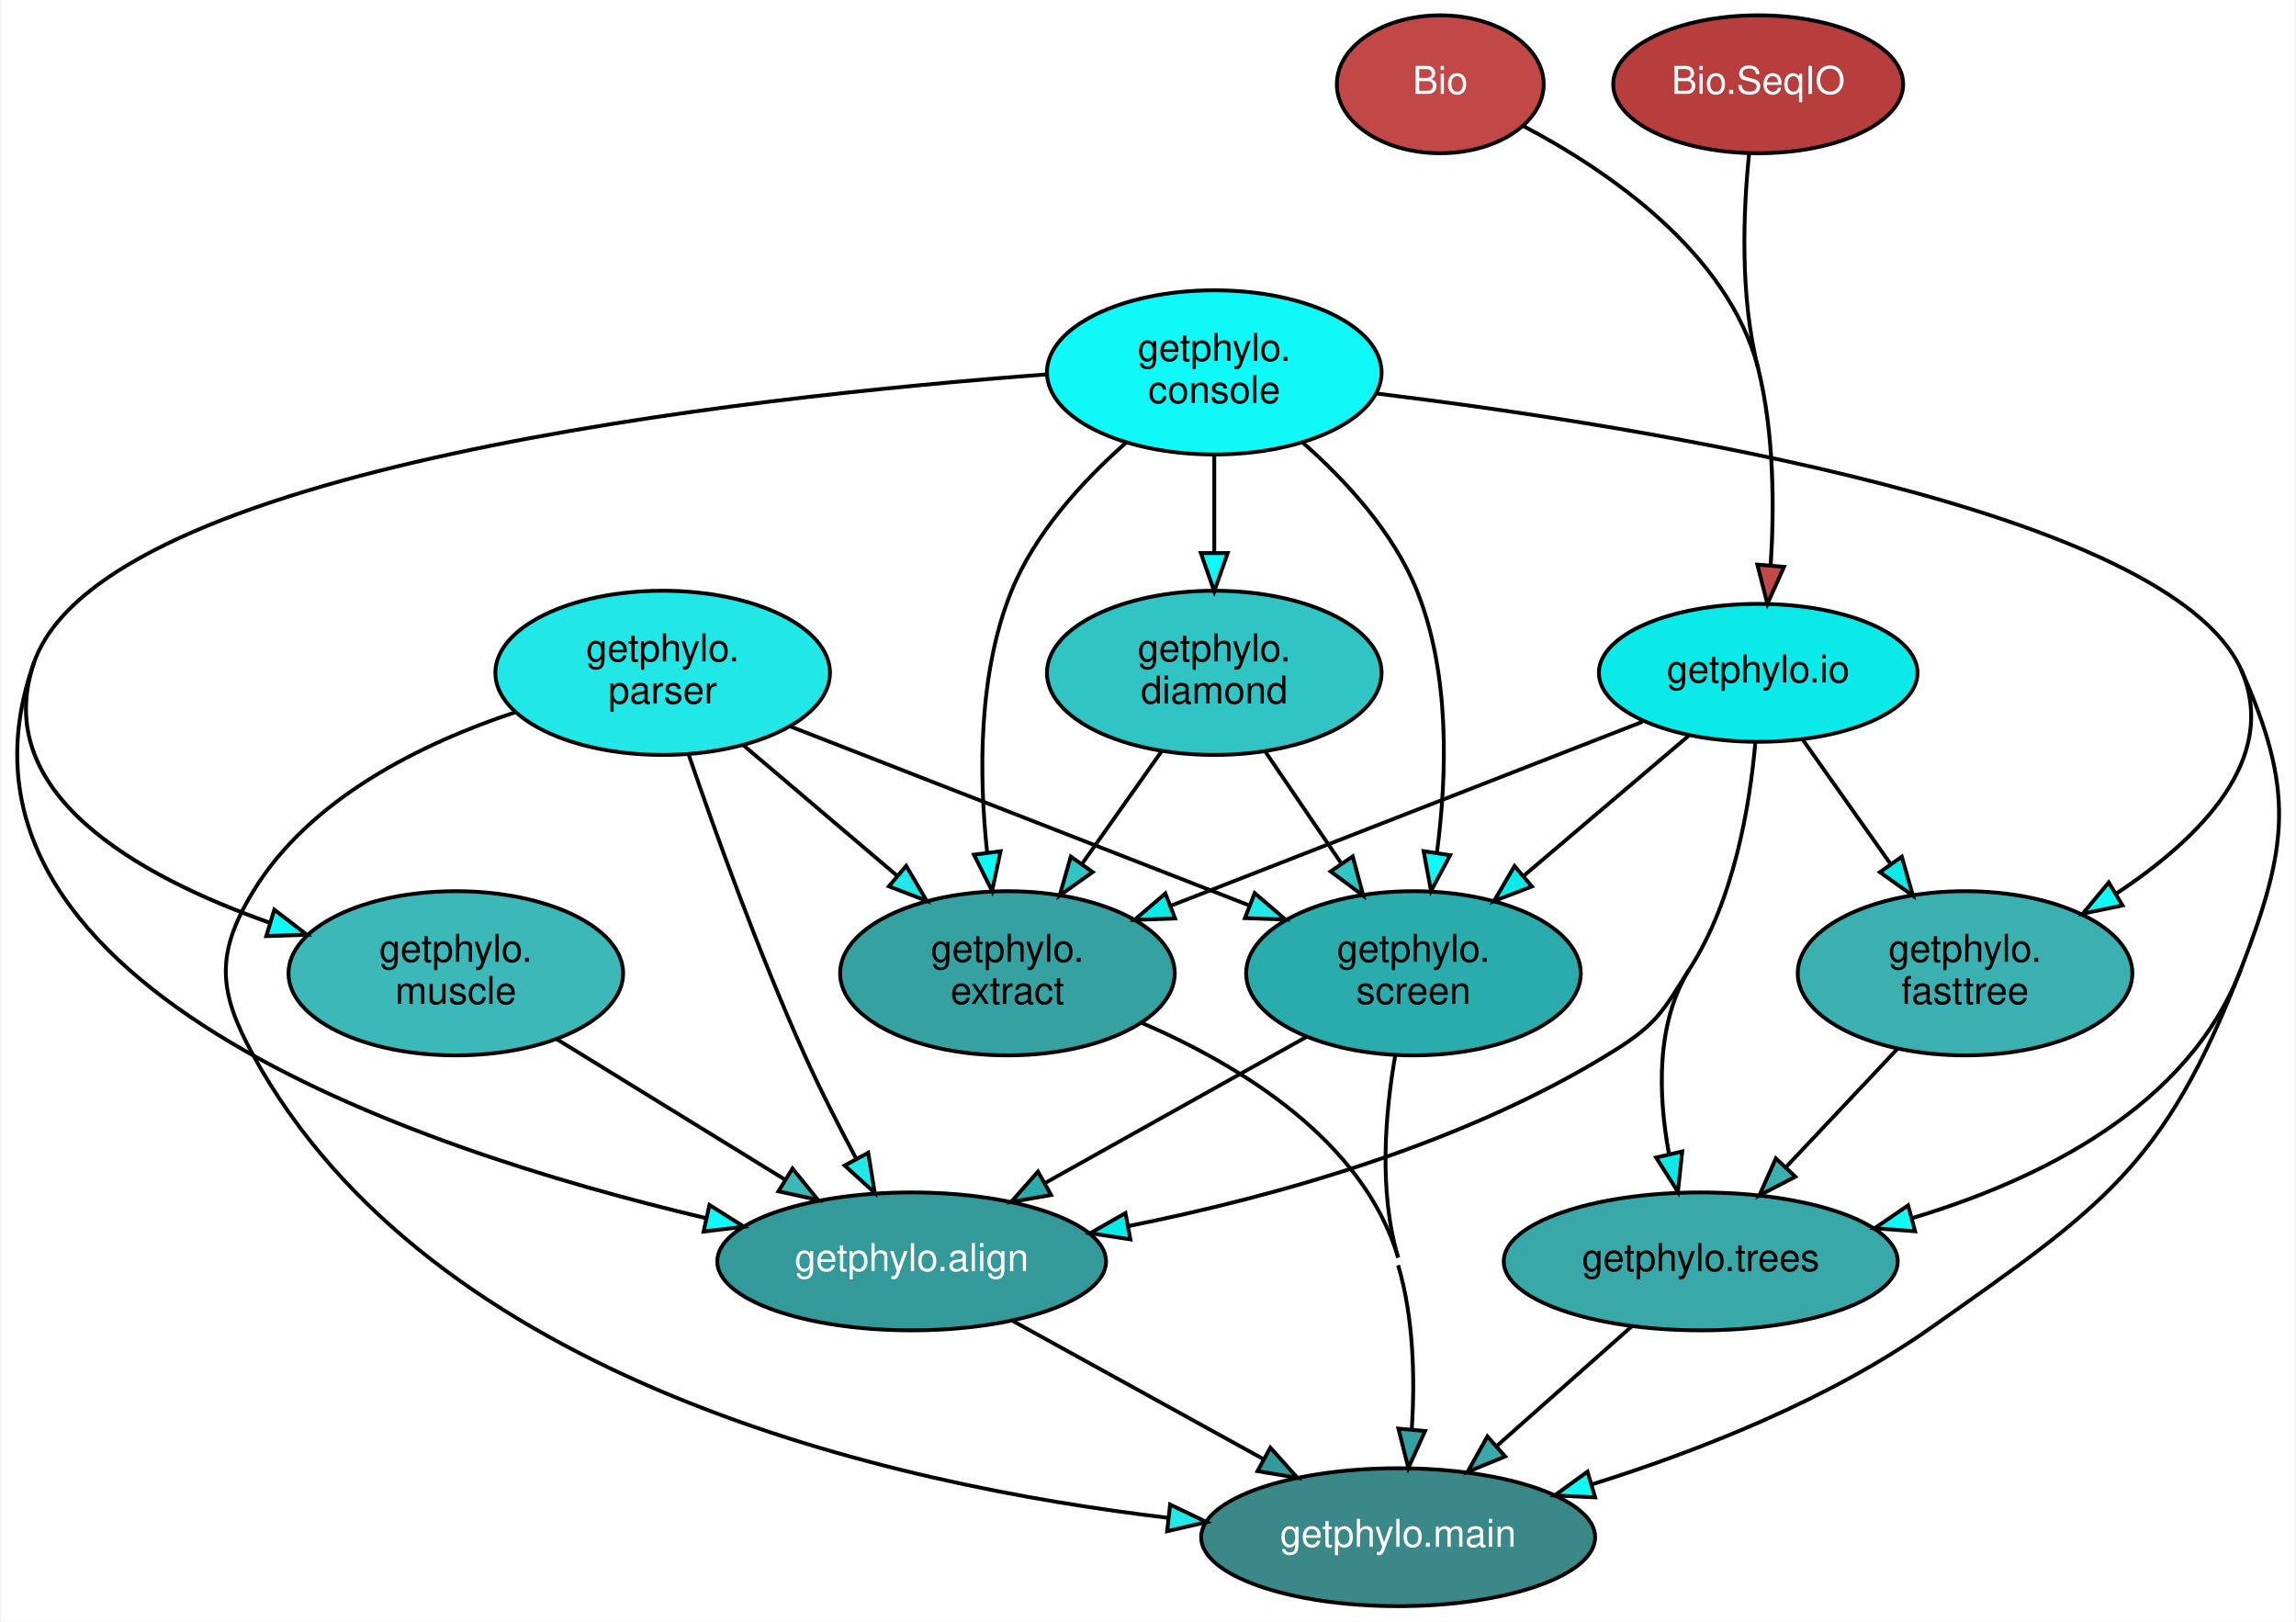
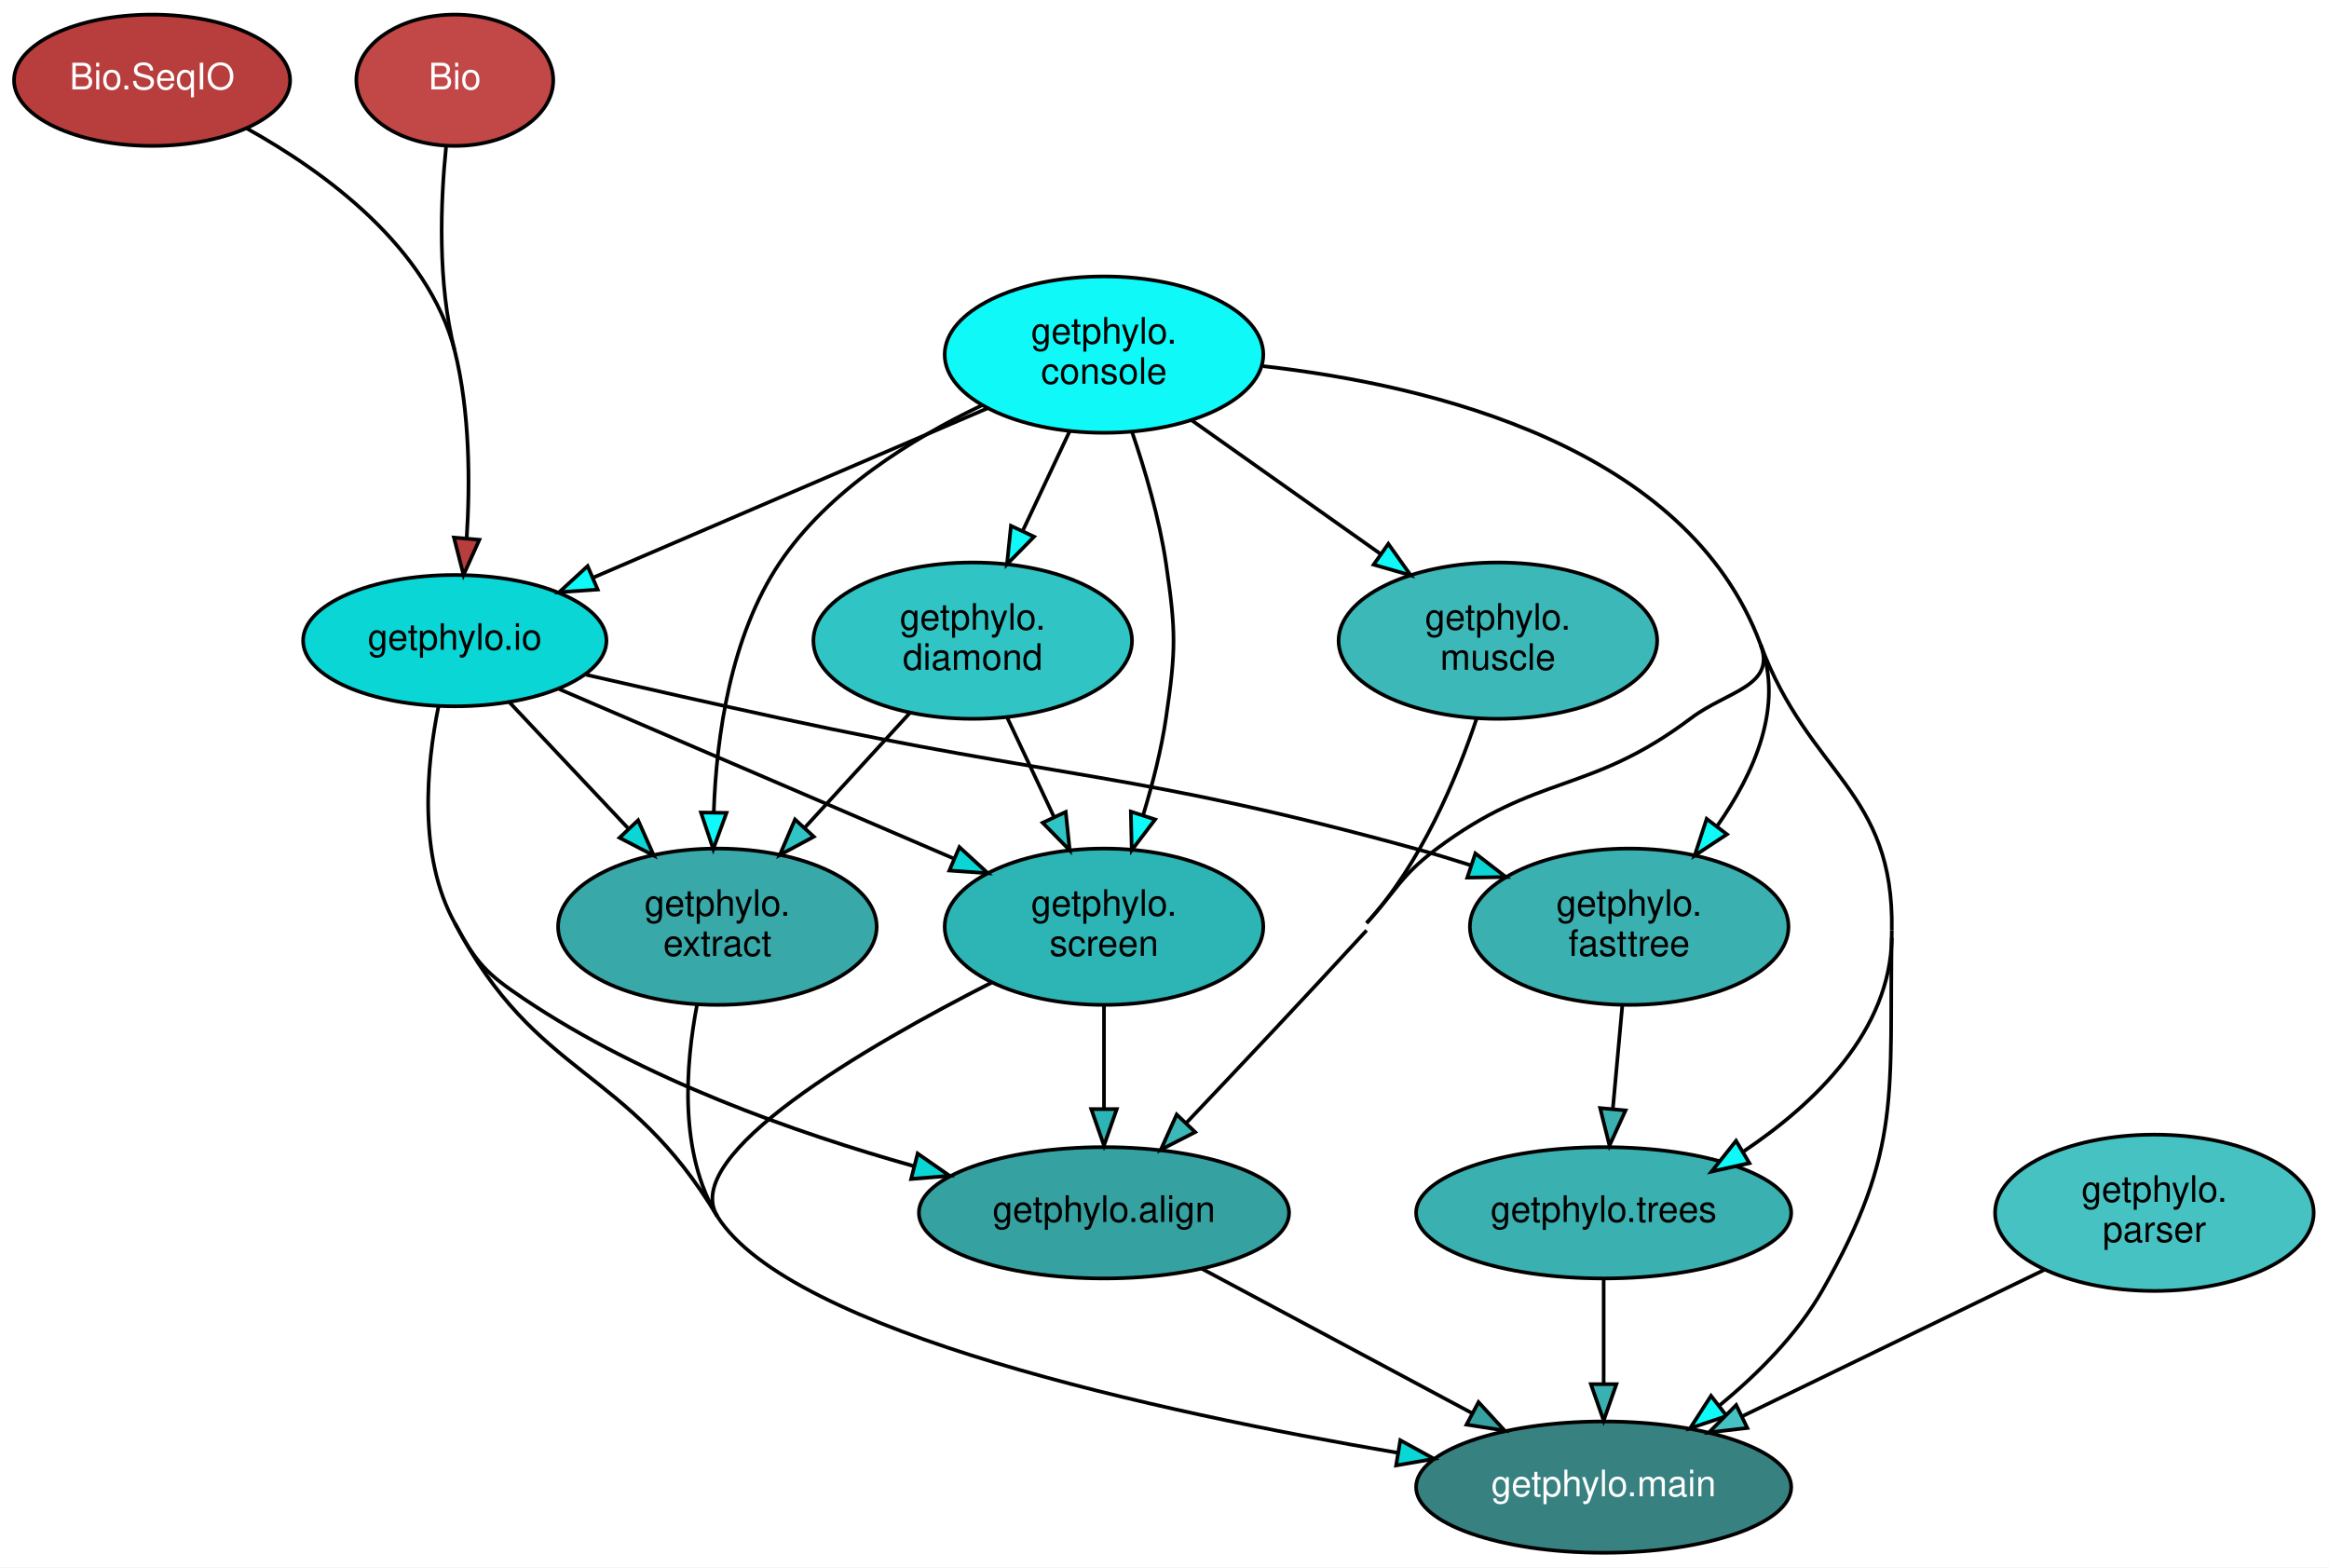
- <svg xmlns="http://www.w3.org/2000/svg" width="599pt" height="423pt" viewBox="0.00 0.00 598.74 423.28" version="1.1" id="svg400">
-   <defs id="defs404">
-     <style id="style39">.edge&gt;path:hover{stroke-width:8}</style>
+ <svg xmlns="http://www.w3.org/2000/svg" width="639pt" height="430pt" viewBox="0.00 0.00 638.52 429.71" version="1.1" id="svg378">
+   <defs id="defs382">
+     <style id="style4">.edge&gt;path:hover{stroke-width:8}</style>
+     <style id="style301">.edge&gt;path:hover{stroke-width:8}</style>
+     <style id="style44">.edge&gt;path:hover{stroke-width:8}</style>
+     <style id="style93">.edge&gt;path:hover{stroke-width:8}</style>
+   </defs>
+   <polygon fill="#ffffff" stroke="transparent" points="634.52,-425.71 634.52,4 -4,4 -4,-425.71 " id="polygon6" transform="translate(4,425.71)" />
+   <g id="node1" class="node" transform="translate(4,425.71)">
+     <style id="style10">.edge&gt;path:hover{stroke-width:8}</style>
+     <ellipse fill="#c24747" stroke="#000000" cx="120.67" cy="-403.71" rx="27" ry="18" id="ellipse12" />
+     <text text-anchor="middle" x="120.67" y="-401.21" font-family="Helvetica, sans-Serif" font-size="10px" fill="#ffffff" id="text14">Bio</text>
+   </g>
+   <g id="node8" class="node" transform="translate(4,425.71)">
+     <style id="style19">.edge&gt;path:hover{stroke-width:8}</style>
+     <ellipse fill="#0bd6d6" stroke="#000000" cx="120.67" cy="-250.07" rx="41.59" ry="18" id="ellipse21" />
+     <text text-anchor="middle" x="120.67" y="-247.57" font-family="Helvetica, sans-Serif" font-size="10px" fill="#000000" id="text23">getphylo.io</text>
+   </g>
+   <g id="edge1" class="edge" transform="translate(4,425.71)">
+     <style id="style28">.edge&gt;path:hover{stroke-width:8}</style>
+     <path fill="none" stroke="#000000" d="m 118.29,-385.54 c -1.53,15.04 -2.43,37.34 2.38,56.05" id="path30" />
+   </g>
+   <g id="node2" class="node" transform="translate(4,425.71)">
+     <style id="style35">.edge&gt;path:hover{stroke-width:8}</style>
+     <ellipse fill="#b83d3d" stroke="#000000" cx="37.67" cy="-403.71" rx="37.85" ry="18" id="ellipse37" />
+     <text text-anchor="middle" x="37.67" y="-401.21" font-family="Helvetica, sans-Serif" font-size="10px" fill="#ffffff" id="text39">Bio.SeqIO</text>
+   </g>
+   <path fill="none" stroke="#000000" d="m 67.61,35.2 c 21.52,11.96 49.73,32.55 57.06,61.02" id="path46" />
+   <path fill="none" stroke="#000000" d="m 124.67,96.22 c 4.13,16.669 4.24,35.98 3.26,51.39" id="path48" style="stroke-width:1.02" />
+   <polygon fill="#b83d3d" stroke="#000000" points="127.41,-277.73 123.07,-268.07 120.44,-278.33 " id="polygon50" transform="translate(4,425.71)" />
+   <g id="node3" class="node" transform="translate(4,425.71)">
+     <style id="style55">.edge&gt;path:hover{stroke-width:8}</style>
+     <ellipse fill="#35a1a1" stroke="#000000" cx="298.67" cy="-93.21" rx="50.75" ry="18" id="ellipse57" />
+     <text text-anchor="middle" x="298.67" y="-90.71" font-family="Helvetica, sans-Serif" font-size="10px" fill="#000000" id="text59">getphylo.align</text>
+   </g>
+   <g id="node9" class="node" transform="translate(4,425.71)">
    <style id="style64">.edge&gt;path:hover{stroke-width:8}</style>
+     <ellipse fill="#378181" stroke="#000000" cx="435.67" cy="-18" rx="51.43" ry="18" id="ellipse66" />
+     <text text-anchor="middle" x="435.67" y="-15.5" font-family="Helvetica, sans-Serif" font-size="10px" fill="#ffffff" id="text68">getphylo.main</text>
+   </g>
+   <g id="edge3" class="edge" transform="translate(4,425.71)">
    <style id="style73">.edge&gt;path:hover{stroke-width:8}</style>
+     <path fill="none" stroke="#000000" d="m 325.41,-77.92 c 21.18,11.31 50.96,27.23 74.23,39.67" id="path75" />
+     <polygon fill="#35a1a1" stroke="#000000" points="398.06,-35.13 401.36,-41.3 408.53,-33.5 " id="polygon77" />
+   </g>
+   <g id="node4" class="node" transform="translate(4,425.71)">
    <style id="style82">.edge&gt;path:hover{stroke-width:8}</style>
-     <style id="style93">.edge&gt;path:hover{stroke-width:8}</style>
-     <style id="style48">.edge&gt;path:hover{stroke-width:8}</style>
-     <style id="style10">.edge&gt;path:hover{stroke-width:8}</style>
-     <style id="style55">.edge&gt;path:hover{stroke-width:8}</style>
-     <style id="style28">.edge&gt;path:hover{stroke-width:8}</style>
-     <style id="style19">.edge&gt;path:hover{stroke-width:8}</style>
-     <style id="style115">.edge&gt;path:hover{stroke-width:8}</style>
-     <style id="style224">.edge&gt;path:hover{stroke-width:8}</style>
-     <style id="style253">.edge&gt;path:hover{stroke-width:8}</style>
-     <style id="style175">.edge&gt;path:hover{stroke-width:8}</style>
-     <style id="style195">.edge&gt;path:hover{stroke-width:8}</style>
-     <style id="style215">.edge&gt;path:hover{stroke-width:8}</style>
-     <style id="style273">.edge&gt;path:hover{stroke-width:8}</style>
-     <style id="style320">.edge&gt;path:hover{stroke-width:8}</style>
-     <style id="style311">.edge&gt;path:hover{stroke-width:8}</style>
-     <style id="style329">.edge&gt;path:hover{stroke-width:8}</style>
-     <style id="style135">.edge&gt;path:hover{stroke-width:8}</style>
-     <style id="style124">.edge&gt;path:hover{stroke-width:8}</style>
-     <style id="style186">.edge&gt;path:hover{stroke-width:8}</style>
-     <style id="style144">.edge&gt;path:hover{stroke-width:8}</style>
-     <style id="style155">.edge&gt;path:hover{stroke-width:8}</style>
-     <style id="style235">.edge&gt;path:hover{stroke-width:8}</style>
-     <style id="style244">.edge&gt;path:hover{stroke-width:8}</style>
-     <style id="style104">.edge&gt;path:hover{stroke-width:8}</style>
-     <style id="style293">.edge&gt;path:hover{stroke-width:8}</style>
-     <style id="style206">.edge&gt;path:hover{stroke-width:8}</style>
-     <style id="style166">.edge&gt;path:hover{stroke-width:8}</style>
-     <style id="style264">.edge&gt;path:hover{stroke-width:8}</style>
-     <style id="style284">.edge&gt;path:hover{stroke-width:8}</style>
-     <style id="style302">.edge&gt;path:hover{stroke-width:8}</style>
-     <style id="style358">.edge&gt;path:hover{stroke-width:8}</style>
-     <style id="style367">.edge&gt;path:hover{stroke-width:8}</style>
-     <style id="style349">.edge&gt;path:hover{stroke-width:8}</style>
-     <style id="style376">.edge&gt;path:hover{stroke-width:8}</style>
-     <style id="style385">.edge&gt;path:hover{stroke-width:8}</style>
-     <style id="style392">.edge&gt;path:hover{stroke-width:8}</style>
-     <style id="style340">.edge&gt;path:hover{stroke-width:8}</style>
-   </defs>
-   <g id="graph0" class="graph" transform="scale(1 1) rotate(0) translate(4 419.28)">
-     <style id="style4">.edge&gt;path:hover{stroke-width:8}</style>
-     <g id="g2042">
-       <polygon fill="white" stroke="transparent" points="-4,4 -4,-419.28 594.74,-419.28 594.74,4 -4,4" id="polygon6" />
-       <ellipse fill="#c24747" stroke="#000000" cx="371.67" cy="-397.28" rx="27" ry="18" id="ellipse12" />
-       <text text-anchor="middle" x="371.67" y="-394.78" font-family="Helvetica, sans-Serif" font-size="10px" fill="#ffffff" id="text14">Bio</text>
-       <ellipse fill="#0ce9e9" stroke="#000000" cx="454.67" cy="-243.64" rx="41.59" ry="18" id="ellipse21" />
-       <text text-anchor="middle" x="454.67" y="-241.14" font-family="Helvetica, sans-Serif" font-size="10px" fill="#000000" id="text23">getphylo.io</text>
-       <path fill="none" stroke="#000000" d="m 393.48,-386.32 c 21.87,11.54 53.38,32.92 61.19,63.25" id="path30" />
-       <path fill="none" stroke="#000000" d="m 454.67,-323.07 c 4.13,16.679 4.24,35.98 3.26,51.39" id="path32" style="stroke-width:1.02" />
-       <polygon fill="#c24747" stroke="#000000" points="454.44,-271.9 461.41,-271.31 457.07,-261.64 " id="polygon34" />
-       <ellipse fill="#b83d3d" stroke="#000000" cx="454.67" cy="-397.28" rx="37.85" ry="18" id="ellipse41" />
-       <text text-anchor="middle" x="454.67" y="-394.78" font-family="Helvetica, sans-Serif" font-size="10px" fill="#ffffff" id="text43">Bio.SeqIO</text>
-       <path fill="none" stroke="#000000" d="m 452.29,-379.11 c -1.53,15.03 -2.44,37.33 2.38,56.04" id="path50" />
-       <ellipse fill="#339999" stroke="#000000" cx="233.67" cy="-90" rx="50.75" ry="18" id="ellipse57" />
-       <text text-anchor="middle" x="233.67" y="-87.5" font-family="Helvetica, sans-Serif" font-size="10px" fill="#ffffff" id="text59">getphylo.align</text>
-       <ellipse fill="#3a8888" stroke="#000000" cx="360.67" cy="-18" rx="51.43" ry="18" id="ellipse66" />
-       <text text-anchor="middle" x="360.67" y="-15.5" font-family="Helvetica, sans-Serif" font-size="10px" fill="#ffffff" id="text68">getphylo.main</text>
-       <path fill="none" stroke="#000000" d="m 259.99,-74.5 c 18.98,10.47 44.82,24.71 65.57,36.14" id="path75" />
-       <polygon fill="#339999" stroke="#000000" points="323.95,-35.25 327.32,-41.38 334.39,-33.49 " id="polygon77" />
-       <ellipse fill="#10f9f9" stroke="#000000" cx="312.67" cy="-322.07" rx="43.68" ry="21.43" id="ellipse84" />
-       <text text-anchor="middle" x="312.67" y="-325.07" font-family="Helvetica, sans-Serif" font-size="10px" fill="#000000" id="text86">getphylo.</text>
-       <text text-anchor="middle" x="312.67" y="-314.07" font-family="Helvetica, sans-Serif" font-size="10px" fill="#000000" id="text88">console</text>
-       <path fill="none" stroke="#000000" d="m 269.25,-321.568 c -80.42,5.992 -246.1,24.362 -264.58,74.9" id="path95" style="stroke-width:1.007" />
-       <path fill="none" stroke="#000000" d="m 4.67,-246.668 c -30.17,83.702 98.42,127.203 175.2,145.35" id="path97" style="stroke-width:1.014" />
-       <polygon fill="#10f9f9" stroke="#000000" points="189.88,-99.04 179.35,-97.79 180.88,-104.63 " id="polygon99" transform="matrix(1,0,0,1.013807,0,1.350196)" />
-       <ellipse fill="#31c4c4" stroke="#000000" cx="312.67" cy="-243.64" rx="43.68" ry="21.43" id="ellipse106" />
-       <text text-anchor="middle" x="312.67" y="-246.64" font-family="Helvetica, sans-Serif" font-size="10px" fill="#000000" id="text108">getphylo.</text>
-       <text text-anchor="middle" x="312.67" y="-235.64" font-family="Helvetica, sans-Serif" font-size="10px" fill="#000000" id="text110">diamond</text>
-       <path fill="none" stroke="#000000" d="m 312.67,-300.59 c 0,7.86 0,17.01 0,25.6" id="path117" />
-       <polygon fill="#10f9f9" stroke="#000000" points="309.17,-274.91 316.17,-274.91 312.67,-264.91 " id="polygon119" />
-       <ellipse fill="#35a1a1" stroke="#000000" cx="258.67" cy="-165.21" rx="43.68" ry="21.43" id="ellipse126" />
-       <text text-anchor="middle" x="258.67" y="-168.21" font-family="Helvetica, sans-Serif" font-size="10px" fill="#000000" id="text128">getphylo.</text>
-       <text text-anchor="middle" x="258.67" y="-157.21" font-family="Helvetica, sans-Serif" font-size="10px" fill="#000000" id="text130">extract</text>
-       <path fill="none" stroke="#000000" d="m 289.61,-303.7 c -11.29,9.97 -23.77,23.54 -29.94,38.85 -8.68,21.54 -8.44,47.94 -6.3,68.01" id="path137" />
-       <polygon fill="#10f9f9" stroke="#000000" points="249.93,-196.18 256.87,-197.06 254.67,-186.7 " id="polygon139" />
-       <ellipse fill="#3ab0b0" stroke="#000000" cx="508.67" cy="-165.21" rx="43.68" ry="21.43" id="ellipse146" />
-       <text text-anchor="middle" x="508.67" y="-168.21" font-family="Helvetica, sans-Serif" font-size="10px" fill="#000000" id="text148">getphylo.</text>
-       <text text-anchor="middle" x="508.67" y="-157.21" font-family="Helvetica, sans-Serif" font-size="10px" fill="#000000" id="text150">fasttree</text>
-       <path fill="none" stroke="#000000" d="m 355.08,-316.55 c 70.67,8.65 206.7,30.48 225.59,71.91" id="path157" />
-       <path fill="none" stroke="#000000" d="m 580.67,-244.64 c 10.29,23.346 -10.66,44.208 -32.56,58.65" id="path159" style="stroke-width:1.018" />
-       <polygon fill="#10f9f9" stroke="#000000" points="546.18,-188.92 549.78,-182.92 539.4,-180.78 " id="polygon161" />
-       <path fill="none" stroke="#000000" d="m 580.67,-166.21 c -20.05,51.486 -36.2,62.013 -81,93.603 -26.63,18.78 -60.58,32.088 -88.26,40.767" id="path168" style="stroke-width:1.008" />
-       <polygon fill="#10f9f9" stroke="#000000" points="410.1,-35.11 412.1,-28.4 401.52,-28.9 " id="polygon170" />
-       <ellipse fill="#3db8b8" stroke="#000000" cx="114.67" cy="-165.21" rx="43.68" ry="21.43" id="ellipse177" />
-       <text text-anchor="middle" x="114.67" y="-168.21" font-family="Helvetica, sans-Serif" font-size="10px" fill="#000000" id="text179">getphylo.</text>
-       <text text-anchor="middle" x="114.67" y="-157.21" font-family="Helvetica, sans-Serif" font-size="10px" fill="#000000" id="text181">muscle</text>
-       <path fill="none" stroke="#000000" d="m 4.67,-246.668 c -11.96,34.261 26.72,56.012 61.46,68.278" id="path188" style="stroke-width:1.03" />
-       <polygon fill="#10f9f9" stroke="#000000" points="67.28,-181.6 75.78,-175.27 65.19,-174.92 " id="polygon190" transform="matrix(1,0,0,1.029533,0,5.165978)" />
-       <ellipse fill="#2bacac" stroke="#000000" cx="364.67" cy="-165.21" rx="43.68" ry="21.43" id="ellipse197" />
-       <text text-anchor="middle" x="364.67" y="-168.21" font-family="Helvetica, sans-Serif" font-size="10px" fill="#000000" id="text199">getphylo.</text>
-       <text text-anchor="middle" x="364.67" y="-157.21" font-family="Helvetica, sans-Serif" font-size="10px" fill="#000000" id="text201">screen</text>
-       <path fill="none" stroke="#000000" d="m 335.79,-303.73 c 11.32,9.97 23.79,23.54 29.88,38.88 8.58,21.58 7.78,47.98 5.14,68.04" id="path208" />
-       <polygon fill="#10f9f9" stroke="#000000" points="367.32,-197.1 374.24,-196.03 369.26,-186.68 " id="polygon210" />
-       <ellipse fill="#38a8a8" stroke="#000000" cx="439.67" cy="-90" rx="51.43" ry="18" id="ellipse217" />
-       <text text-anchor="middle" x="439.67" y="-87.5" font-family="Helvetica, sans-Serif" font-size="10px" fill="#000000" id="text219">getphylo.trees</text>
-       <path fill="none" stroke="#000000" d="m 580.67,-244.64 c 14.1,31.719 12.49,46.013 0,78.43" id="path226" style="stroke-width:1.013" />
-       <path fill="none" stroke="#000000" d="m 580.67,-166.21 c -13.75,35.885 -52.5,54.952 -85.9,64.94" id="path228" style="stroke-width:1.016" />
-       <polygon fill="#10f9f9" stroke="#000000" points="493.8,-104.63 495.63,-97.87 485.06,-98.65 " id="polygon230" />
-       <path fill="none" stroke="#000000" d="m 299.05,-223.35 c -6.33,8.96 -13.98,19.78 -20.9,29.58" id="path237" />
-       <polygon fill="#31c4c4" stroke="#000000" points="275.21,-195.68 280.92,-191.64 272.3,-185.49 " id="polygon239" />
-       <path fill="none" stroke="#000000" d="m 325.8,-223.35 c 6.09,8.96 13.45,19.78 20.12,29.58" id="path246" />
-       <polygon fill="#31c4c4" stroke="#000000" points="343.04,-191.79 348.82,-195.73 351.56,-185.49 " id="polygon248" />
-       <path fill="none" stroke="#000000" d="m 293.7,-152.29 c 25.79,11.13 57.88,30.68 66.97,61.29" id="path255" />
-       <path fill="none" stroke="#000000" d="m 360.67,-89 c 4.06,13.65 4.4,29.47 3.58,42.62" id="path257" />
-       <polygon fill="#35a1a1" stroke="#000000" points="360.73,-46.35 367.71,-45.73 363.34,-36.08 " id="polygon259" />
-       <path fill="none" stroke="#000000" d="m 491.26,-145.74 c -8.91,9.45 -19.85,21.06 -29.36,31.15" id="path266" />
-       <polygon fill="#3ab0b0" stroke="#000000" points="459.28,-116.9 464.37,-112.1 454.97,-107.23 " id="polygon268" />
-       <path fill="none" stroke="#000000" d="m 453.93,-225.56 c -1.42,16.4 -5.53,41.28 -17.26,59.35" id="path275" />
-       <path fill="none" stroke="#000000" d="m 436.67,-166.21 c -6.71,10.658 -8.48,14.204 -19,20.832 -39.06,24.594 -89.33,38.54 -127.46,46.168" id="path277" style="stroke-width:1.015" />
-       <polygon fill="#0ce9e9" stroke="#000000" points="289.49,-102.63 290.77,-95.75 280.3,-97.36 " id="polygon279" />
-       <path fill="none" stroke="#000000" d="m 424.48,-230.87 c -32.93,12.84 -85.88,33.49 -123.06,47.99" id="path286" />
-       <polygon fill="#0ce9e9" stroke="#000000" points="299.9,-186.05 302.44,-179.52 291.85,-179.15 " id="polygon288" />
-       <path fill="none" stroke="#000000" d="m 466.39,-226.06 c 6.66,9.43 15.16,21.46 22.8,32.27" id="path295" />
-       <polygon fill="#0ce9e9" stroke="#000000" points="486.44,-191.61 492.16,-195.65 495.07,-185.46 " id="polygon297" />
-       <path fill="none" stroke="#000000" d="m 436.46,-227.17 c -12.28,10.42 -28.74,24.41 -42.81,36.35" id="path304" />
-       <polygon fill="#0ce9e9" stroke="#000000" points="391.06,-193.21 395.59,-187.87 385.7,-184.07 " id="polygon306" />
-       <path fill="none" stroke="#000000" d="m 436.67,-166.21 c -8.69,13.972 -8.14,32.609 -5.32,47.98" id="path313" style="stroke-width:1.022" />
-       <polygon fill="#0ce9e9" stroke="#000000" points="428.02,-117.11 434.84,-118.7 433.71,-108.17 " id="polygon315" />
-       <path fill="none" stroke="#000000" d="m 140.79,-148.15 c 17.6,10.83 40.96,25.21 59.85,36.83" id="path322" />
-       <polygon fill="#3db8b8" stroke="#000000" points="198.89,-108.29 202.56,-114.25 209.24,-106.03 " id="polygon324" />
-       <ellipse fill="#22e7e7" stroke="#000000" cx="168.67" cy="-243.64" rx="43.68" ry="21.43" id="ellipse331" />
-       <text text-anchor="middle" x="168.67" y="-246.64" font-family="Helvetica, sans-Serif" font-size="10px" fill="#000000" id="text333">getphylo.</text>
-       <text text-anchor="middle" x="168.67" y="-235.64" font-family="Helvetica, sans-Serif" font-size="10px" fill="#000000" id="text335">parser</text>
-       <path fill="none" stroke="#000000" d="m 175.45,-222.31 c 6.91,20.16 18.3,51.79 30.22,78.31 4.03,8.97 8.9,18.53 13.44,27.03" id="path342" />
-       <polygon fill="#22e7e7" stroke="#000000" points="216.18,-115.03 222.33,-118.37 224.03,-107.91 " id="polygon344" />
-       <path fill="none" stroke="#000000" d="m 189.55,-224.91 c 11.95,10.15 27.13,23.04 40.22,34.15" id="path351" />
-       <polygon fill="#22e7e7" stroke="#000000" points="227.71,-187.91 232.24,-193.25 237.6,-184.11 " id="polygon353" />
-       <path fill="none" stroke="#000000" d="m 130.18,-233.35 c -24.26,8.05 -53.69,22.41 -68.51,46.92 -9.75,16.14 -9.03,25.88 0,42.43 46.48,85.13 165.95,112.29 239.03,120.95" id="path360" />
-       <polygon fill="#22e7e7" stroke="#000000" points="300.37,-19.56 301.14,-26.52 310.69,-21.95 " id="polygon362" />
-       <path fill="none" stroke="#000000" d="m 201.92,-229.67 c 32.95,12.84 83.56,32.58 119.59,46.63" id="path369" />
-       <polygon fill="#22e7e7" stroke="#000000" points="320.67,-179.61 323.22,-186.14 331.26,-179.24 " id="polygon371" />
-       <path fill="none" stroke="#000000" d="m 336.89,-148.69 c -19.98,11.17 -47.06,26.3 -68.47,38.27" id="path378" />
-       <polygon fill="#2bacac" stroke="#000000" points="266.65,-113.44 270.07,-107.33 259.63,-105.51 " id="polygon380" />
-       <path fill="none" stroke="#000000" d="m 359.94,-143.9 c -2.62,14.94 -4.41,35.57 0.73,52.9" id="path387" />
-       <path fill="none" stroke="#000000" d="m 421.75,-73.12 c -10.43,9.25 -23.76,21.05 -35.3,31.28" id="path394" />
-       <polygon fill="#38a8a8" stroke="#000000" points="383.97,-44.32 388.61,-39.08 378.8,-35.06 " id="polygon396" />
-     </g>
+     <ellipse fill="#10f9f9" stroke="#000000" cx="298.67" cy="-328.49" rx="43.68" ry="21.43" id="ellipse84" />
+     <text text-anchor="middle" x="298.67" y="-331.49" font-family="Helvetica, sans-Serif" font-size="10px" fill="#000000" id="text86">getphylo.</text>
+     <text text-anchor="middle" x="298.67" y="-320.49" font-family="Helvetica, sans-Serif" font-size="10px" fill="#000000" id="text88">console</text>
+   </g>
+   <path fill="none" stroke="#000000" d="m 346.32,100.39 c 46.53,5.237 116.25,22.182 136.35,76.25" id="path95" style="stroke-width:1.013" />
+   <path fill="none" stroke="#000000" d="m 482.67,176.64 c 4.4,11.52 -9.15,12.8 -19,20.22 -27.94,21.05 -42.05,14.95 -70,36 -9.84,7.42 -10.66,11.13 -19,20.21" id="path97" />
+   <g id="node5" class="node" transform="translate(4,425.71)">
+     <style id="style102">.edge&gt;path:hover{stroke-width:8}</style>
+     <ellipse fill="#31c4c4" stroke="#000000" cx="262.67" cy="-250.07" rx="43.68" ry="21.43" id="ellipse104" />
+     <text text-anchor="middle" x="262.67" y="-253.07" font-family="Helvetica, sans-Serif" font-size="10px" fill="#000000" id="text106">getphylo.</text>
+     <text text-anchor="middle" x="262.67" y="-242.07" font-family="Helvetica, sans-Serif" font-size="10px" fill="#000000" id="text108">diamond</text>
+   </g>
+   <g id="edge5" class="edge" transform="translate(4,425.71)">
+     <style id="style113">.edge&gt;path:hover{stroke-width:8}</style>
+     <path fill="none" stroke="#000000" d="m 289.22,-307.41 c -3.93,8.34 -8.56,18.17 -12.85,27.27" id="path115" />
+     <polygon fill="#10f9f9" stroke="#000000" points="273.16,-281.55 279.5,-278.57 272.07,-271.01 " id="polygon117" />
+   </g>
+   <g id="node6" class="node" transform="translate(4,425.71)">
+     <style id="style122">.edge&gt;path:hover{stroke-width:8}</style>
+     <ellipse fill="#38a8a8" stroke="#000000" cx="192.67" cy="-171.64" rx="43.68" ry="21.43" id="ellipse124" />
+     <text text-anchor="middle" x="192.67" y="-174.64" font-family="Helvetica, sans-Serif" font-size="10px" fill="#000000" id="text126">getphylo.</text>
+     <text text-anchor="middle" x="192.67" y="-163.64" font-family="Helvetica, sans-Serif" font-size="10px" fill="#000000" id="text128">extract</text>
+   </g>
+   <g id="edge6" class="edge" transform="translate(4,425.71)">
+     <style id="style133">.edge&gt;path:hover{stroke-width:8}</style>
+     <path fill="none" stroke="#000000" d="m 265.25,-314.61 c -19.28,9.17 -42.27,23.43 -55.58,43.33 -13.4,20.06 -17.26,47.36 -17.99,68.16" id="path135" />
+     <polygon fill="#10f9f9" stroke="#000000" points="188.17,-202.95 195.17,-202.86 191.54,-192.91 " id="polygon137" />
+   </g>
+   <g id="node7" class="node" transform="translate(4,425.71)">
+     <style id="style142">.edge&gt;path:hover{stroke-width:8}</style>
+     <ellipse fill="#3ab0b0" stroke="#000000" cx="442.67" cy="-171.64" rx="43.68" ry="21.43" id="ellipse144" />
+     <text text-anchor="middle" x="442.67" y="-174.64" font-family="Helvetica, sans-Serif" font-size="10px" fill="#000000" id="text146">getphylo.</text>
+     <text text-anchor="middle" x="442.67" y="-163.64" font-family="Helvetica, sans-Serif" font-size="10px" fill="#000000" id="text148">fasttree</text>
+   </g>
+   <g id="edge7" class="edge" transform="translate(4,425.71)">
+     <style id="style153">.edge&gt;path:hover{stroke-width:8}</style>
+     <path fill="none" stroke="#000000" d="m 478.67,-249.07 c 6.48,16.96 -1.71,35.37 -11.91,49.88" id="path155" />
+     <polygon fill="#10f9f9" stroke="#000000" points="463.91,-201.22 469.47,-196.97 460.62,-191.14 " id="polygon157" />
+   </g>
+   <g id="edge8" class="edge" transform="translate(4,425.71)">
+     <style id="style162">.edge&gt;path:hover{stroke-width:8}</style>
+     <path fill="none" stroke="#000000" d="m 266.85,-313.83 c -30.27,13 -75.84,32.56 -108.04,46.39" id="path164" />
+     <polygon fill="#10f9f9" stroke="#000000" points="157.09,-270.51 159.85,-264.08 149.28,-263.35 " id="polygon166" />
+   </g>
+   <g id="edge9" class="edge" transform="translate(4,425.71)">
+     <style id="style171">.edge&gt;path:hover{stroke-width:8}</style>
+     <path fill="none" stroke="#000000" d="m 514.67,-170.64 c -0.8,44.64 3.14,59.87 -19,98.64 -6.97,12.22 -17.81,23.06 -28.36,31.7" id="path173" />
+     <polygon fill="#10f9f9" stroke="#000000" points="465.11,-43.03 469.41,-37.5 459.36,-34.13 " id="polygon175" />
+   </g>
+   <g id="node10" class="node" transform="translate(4,425.71)">
+     <style id="style180">.edge&gt;path:hover{stroke-width:8}</style>
+     <ellipse fill="#3db8b8" stroke="#000000" cx="406.67" cy="-250.07" rx="43.68" ry="21.43" id="ellipse182" />
+     <text text-anchor="middle" x="406.67" y="-253.07" font-family="Helvetica, sans-Serif" font-size="10px" fill="#000000" id="text184">getphylo.</text>
+     <text text-anchor="middle" x="406.67" y="-242.07" font-family="Helvetica, sans-Serif" font-size="10px" fill="#000000" id="text186">muscle</text>
+   </g>
+   <g id="edge10" class="edge" transform="translate(4,425.71)">
+     <style id="style191">.edge&gt;path:hover{stroke-width:8}</style>
+     <path fill="none" stroke="#000000" d="m 322.64,-310.53 c 15.24,10.78 35.16,24.88 51.78,36.64" id="path193" />
+     <polygon fill="#10f9f9" stroke="#000000" points="372.59,-270.9 376.63,-276.61 382.77,-267.98 " id="polygon195" />
+   </g>
+   <g id="node12" class="node" transform="translate(4,425.71)">
+     <style id="style200">.edge&gt;path:hover{stroke-width:8}</style>
+     <ellipse fill="#2db4b4" stroke="#000000" cx="298.67" cy="-171.64" rx="43.68" ry="21.43" id="ellipse202" />
+     <text text-anchor="middle" x="298.67" y="-174.64" font-family="Helvetica, sans-Serif" font-size="10px" fill="#000000" id="text204">getphylo.</text>
+     <text text-anchor="middle" x="298.67" y="-163.64" font-family="Helvetica, sans-Serif" font-size="10px" fill="#000000" id="text206">screen</text>
+   </g>
+   <g id="edge11" class="edge" transform="translate(4,425.71)">
+     <style id="style211">.edge&gt;path:hover{stroke-width:8}</style>
+     <path fill="none" stroke="#000000" d="m 306.28,-307.53 c 3.63,10.6 7.57,23.95 9.39,36.25 2.76,18.65 2.76,23.77 0,42.43 -1.29,8.75 -3.66,18.02 -6.22,26.46" id="path213" />
+     <polygon fill="#10f9f9" stroke="#000000" points="306.03,-203.2 312.69,-201.04 306.28,-192.61 " id="polygon215" />
+   </g>
+   <g id="node13" class="node" transform="translate(4,425.71)">
+     <style id="style220">.edge&gt;path:hover{stroke-width:8}</style>
+     <ellipse fill="#3ab0b0" stroke="#000000" cx="435.67" cy="-93.21" rx="51.43" ry="18" id="ellipse222" />
+     <text text-anchor="middle" x="435.67" y="-90.71" font-family="Helvetica, sans-Serif" font-size="10px" fill="#000000" id="text224">getphylo.trees</text>
+   </g>
+   <g id="edge12" class="edge" transform="matrix(1,0,0,1.026168,4,432.2276)">
+     <style id="style229">.edge&gt;path:hover{stroke-width:8}</style>
+     <path fill="none" stroke="#000000" d="m 478.67,-249.07 c 13.4,35.08 36.68,38.89 36,76.43" id="path231" />
+     <path fill="none" stroke="#000000" d="m 514.67,-170.64 c -0.44,24.76 -20.75,44.06 -40.65,57.07" id="path233" />
+     <polygon fill="#10f9f9" stroke="#000000" points="475.63,-110.45 465.27,-108.21 471.97,-116.42 " id="polygon235" />
+   </g>
+   <g id="edge13" class="edge" transform="translate(4,425.71)">
+     <style id="style240">.edge&gt;path:hover{stroke-width:8}</style>
+     <path fill="none" stroke="#000000" d="m 245.37,-230.17 c -8.65,9.44 -19.25,21.01 -28.67,31.3" id="path242" />
+     <polygon fill="#31c4c4" stroke="#000000" points="213.95,-201.05 219.11,-196.32 209.78,-191.31 " id="polygon244" />
+   </g>
+   <g id="edge14" class="edge" transform="translate(4,425.71)">
+     <style id="style249">.edge&gt;path:hover{stroke-width:8}</style>
+     <path fill="none" stroke="#000000" d="m 272.13,-228.99 c 3.93,8.34 8.56,18.18 12.85,27.28" id="path251" />
+     <polygon fill="#31c4c4" stroke="#000000" points="281.85,-200.14 288.18,-203.12 289.28,-192.59 " id="polygon253" />
+   </g>
+   <g id="edge15" class="edge" transform="matrix(1,0,0,1.035524,4,431.0567)">
+     <style id="style258">.edge&gt;path:hover{stroke-width:8}</style>
+     <path fill="none" stroke="#000000" d="m 187.14,-150.51 c -3.29,16.44 -5.03,39.58 5.53,56.3" id="path260" />
+   </g>
+   <g id="edge16" class="edge" transform="translate(4,425.71)">
+     <style id="style265">.edge&gt;path:hover{stroke-width:8}</style>
+     <path fill="none" stroke="#000000" d="m 440.8,-150.16 c -0.8,8.74 -1.75,19.07 -2.61,28.46" id="path267" />
+     <polygon fill="#3ab0b0" stroke="#000000" points="434.7,-121.92 441.67,-121.28 437.27,-111.64 " id="polygon269" />
+   </g>
+   <g id="edge17" class="edge" transform="matrix(1,0,0,1.029343,4,428.717)">
+     <style id="style274">.edge&gt;path:hover{stroke-width:8}</style>
+     <path fill="none" stroke="#000000" d="m 120.67,-170.64 c 5.97,10.79 8.68,13.48 19,20.21 32.67,21.32 74.4,35.67 106.91,44.54" id="path276" />
+     <polygon fill="#0bd6d6" stroke="#000000" points="247.57,-109.25 256.35,-103.32 245.79,-102.48 " id="polygon278" />
+   </g>
+   <g id="edge18" class="edge" transform="translate(4,425.71)">
+     <style id="style283">.edge&gt;path:hover{stroke-width:8}</style>
+     <path fill="none" stroke="#000000" d="m 135.59,-233.23 c 9.46,10.04 21.92,23.27 32.79,34.8" id="path285" />
+     <polygon fill="#0bd6d6" stroke="#000000" points="165.83,-196.03 170.93,-200.83 175.24,-191.15 " id="polygon287" />
+   </g>
+   <g id="edge19" class="edge" transform="translate(4,425.71)">
+     <style id="style292">.edge&gt;path:hover{stroke-width:8}</style>
+     <path fill="none" stroke="#000000" d="m 156.58,-240.74 c 16.2,3.72 35.59,8.1 53.09,11.89 77.61,16.79 98.46,14.88 175,36 4.7,1.29 9.58,2.77 14.41,4.32" id="path294" />
+     <polygon fill="#0bd6d6" stroke="#000000" points="398.28,-185.1 400.49,-191.74 408.87,-185.26 " id="polygon296" />
+   </g>
+   <path fill="none" stroke="#000000" d="m 120.21,193.6 c -3.3,16.31 -5.68,41.13 4.46,59.47" id="path303" />
+   <path fill="none" stroke="#000000" d="m 124.67,253.07 c 22.59,42.977 47.08,38.915 72,80.43" id="path305" style="stroke-width:1.026" />
+   <path fill="none" stroke="#000000" d="m 196.67,333.5 c 20.06,31.73 121.06,53.65 186.38,64.77" id="path307" />
+   <polygon fill="#0bd6d6" stroke="#000000" points="379.91,-30.85 389.2,-25.75 378.76,-23.94 " id="polygon309" transform="translate(4,425.71)" />
+   <g id="edge21" class="edge" transform="translate(4,425.71)">
+     <style id="style314">.edge&gt;path:hover{stroke-width:8}</style>
+     <path fill="none" stroke="#000000" d="m 149.27,-236.79 c 29.25,12.56 74.98,32.19 108.14,46.43" id="path316" />
+     <polygon fill="#0bd6d6" stroke="#000000" points="256.27,-187.04 259.03,-193.47 266.84,-186.31 " id="polygon318" />
+   </g>
+   <g id="edge22" class="edge" transform="translate(4,425.71)">
+     <style id="style323">.edge&gt;path:hover{stroke-width:8}</style>
+     <path fill="none" stroke="#000000" d="m 400.92,-228.94 c -5.56,16.64 -15.37,40.09 -30.25,56.3" id="path325" />
+     <path fill="none" stroke="#000000" d="m 370.67,-170.64 c -16.37,17.84 -35.14,37.74 -49.41,52.77" id="path327" />
+     <polygon fill="#3db8b8" stroke="#000000" points="318.6,-120.16 323.67,-115.33 314.25,-110.5 " id="polygon329" />
+   </g>
+   <g id="node11" class="node" transform="translate(4,425.71)">
+     <style id="style334">.edge&gt;path:hover{stroke-width:8}</style>
+     <ellipse fill="#47c2c2" stroke="#000000" cx="586.67" cy="-93.21" rx="43.68" ry="21.43" id="ellipse336" />
+     <text text-anchor="middle" x="586.67" y="-96.21" font-family="Helvetica, sans-Serif" font-size="10px" fill="#000000" id="text338">getphylo.</text>
+     <text text-anchor="middle" x="586.67" y="-85.21" font-family="Helvetica, sans-Serif" font-size="10px" fill="#000000" id="text340">parser</text>
+   </g>
+   <g id="edge23" class="edge" transform="translate(4,425.71)">
+     <style id="style345">.edge&gt;path:hover{stroke-width:8}</style>
+     <path fill="none" stroke="#000000" d="m 556.48,-77.57 c -23.84,11.56 -57.24,27.75 -82.88,40.18" id="path347" />
+     <polygon fill="#47c2c2" stroke="#000000" points="472.01,-40.51 475.06,-34.21 464.54,-32.99 " id="polygon349" />
+   </g>
+   <g id="edge24" class="edge" transform="translate(4,425.71)">
+     <style id="style354">.edge&gt;path:hover{stroke-width:8}</style>
+     <path fill="none" stroke="#000000" d="m 298.67,-150.16 c 0,8.74 0,19.07 0,28.46" id="path356" />
+     <polygon fill="#2db4b4" stroke="#000000" points="295.17,-121.64 302.17,-121.64 298.67,-111.64 " id="polygon358" />
+   </g>
+   <g id="edge25" class="edge" transform="matrix(1,0,0,1.03217,4,430.7407)">
+     <style id="style363">.edge&gt;path:hover{stroke-width:8}</style>
+     <path fill="none" stroke="#000000" d="m 267.95,-156.38 c -34.86,17.18 -85.64,45.77 -75.28,62.17" id="path365" />
+   </g>
+   <g id="edge26" class="edge" transform="translate(4,425.71)">
+     <style id="style370">.edge&gt;path:hover{stroke-width:8}</style>
+     <path fill="none" stroke="#000000" d="m 435.67,-74.86 c 0,8.48 0,18.88 0,28.41" id="path372" />
+     <polygon fill="#3ab0b0" stroke="#000000" points="432.17,-46.23 439.17,-46.23 435.67,-36.23 " id="polygon374" />
  </g>
</svg>
